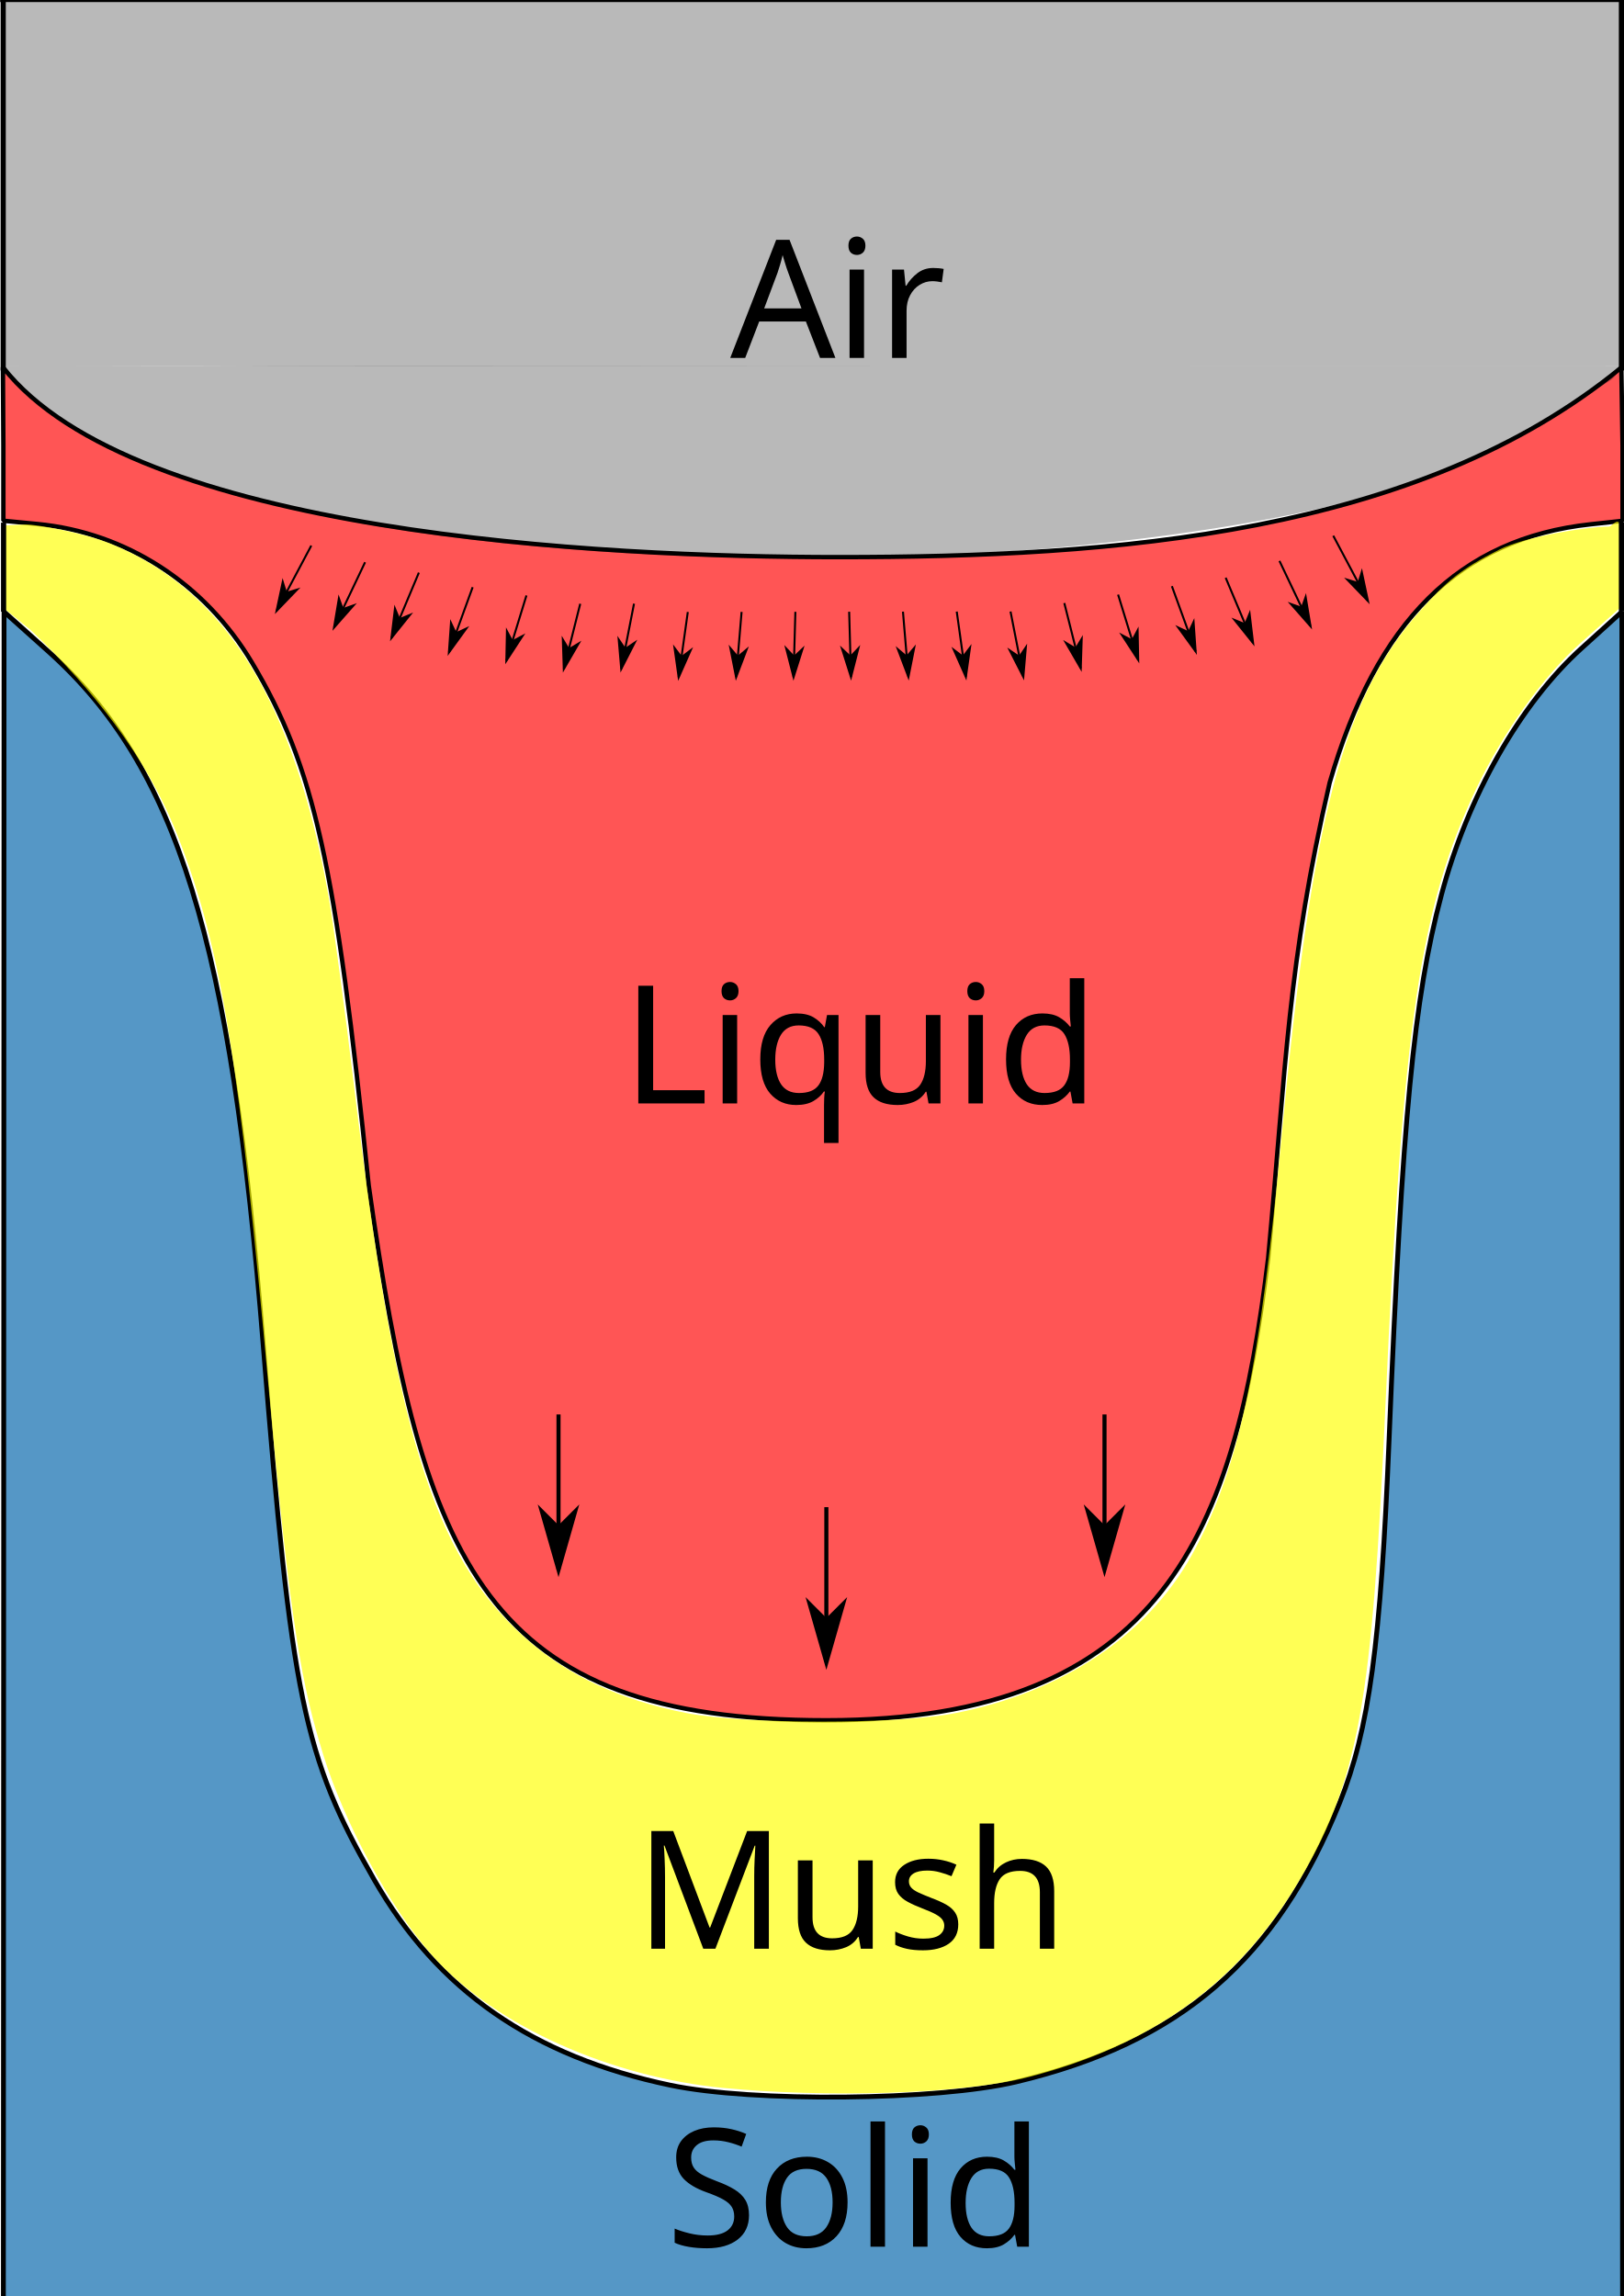
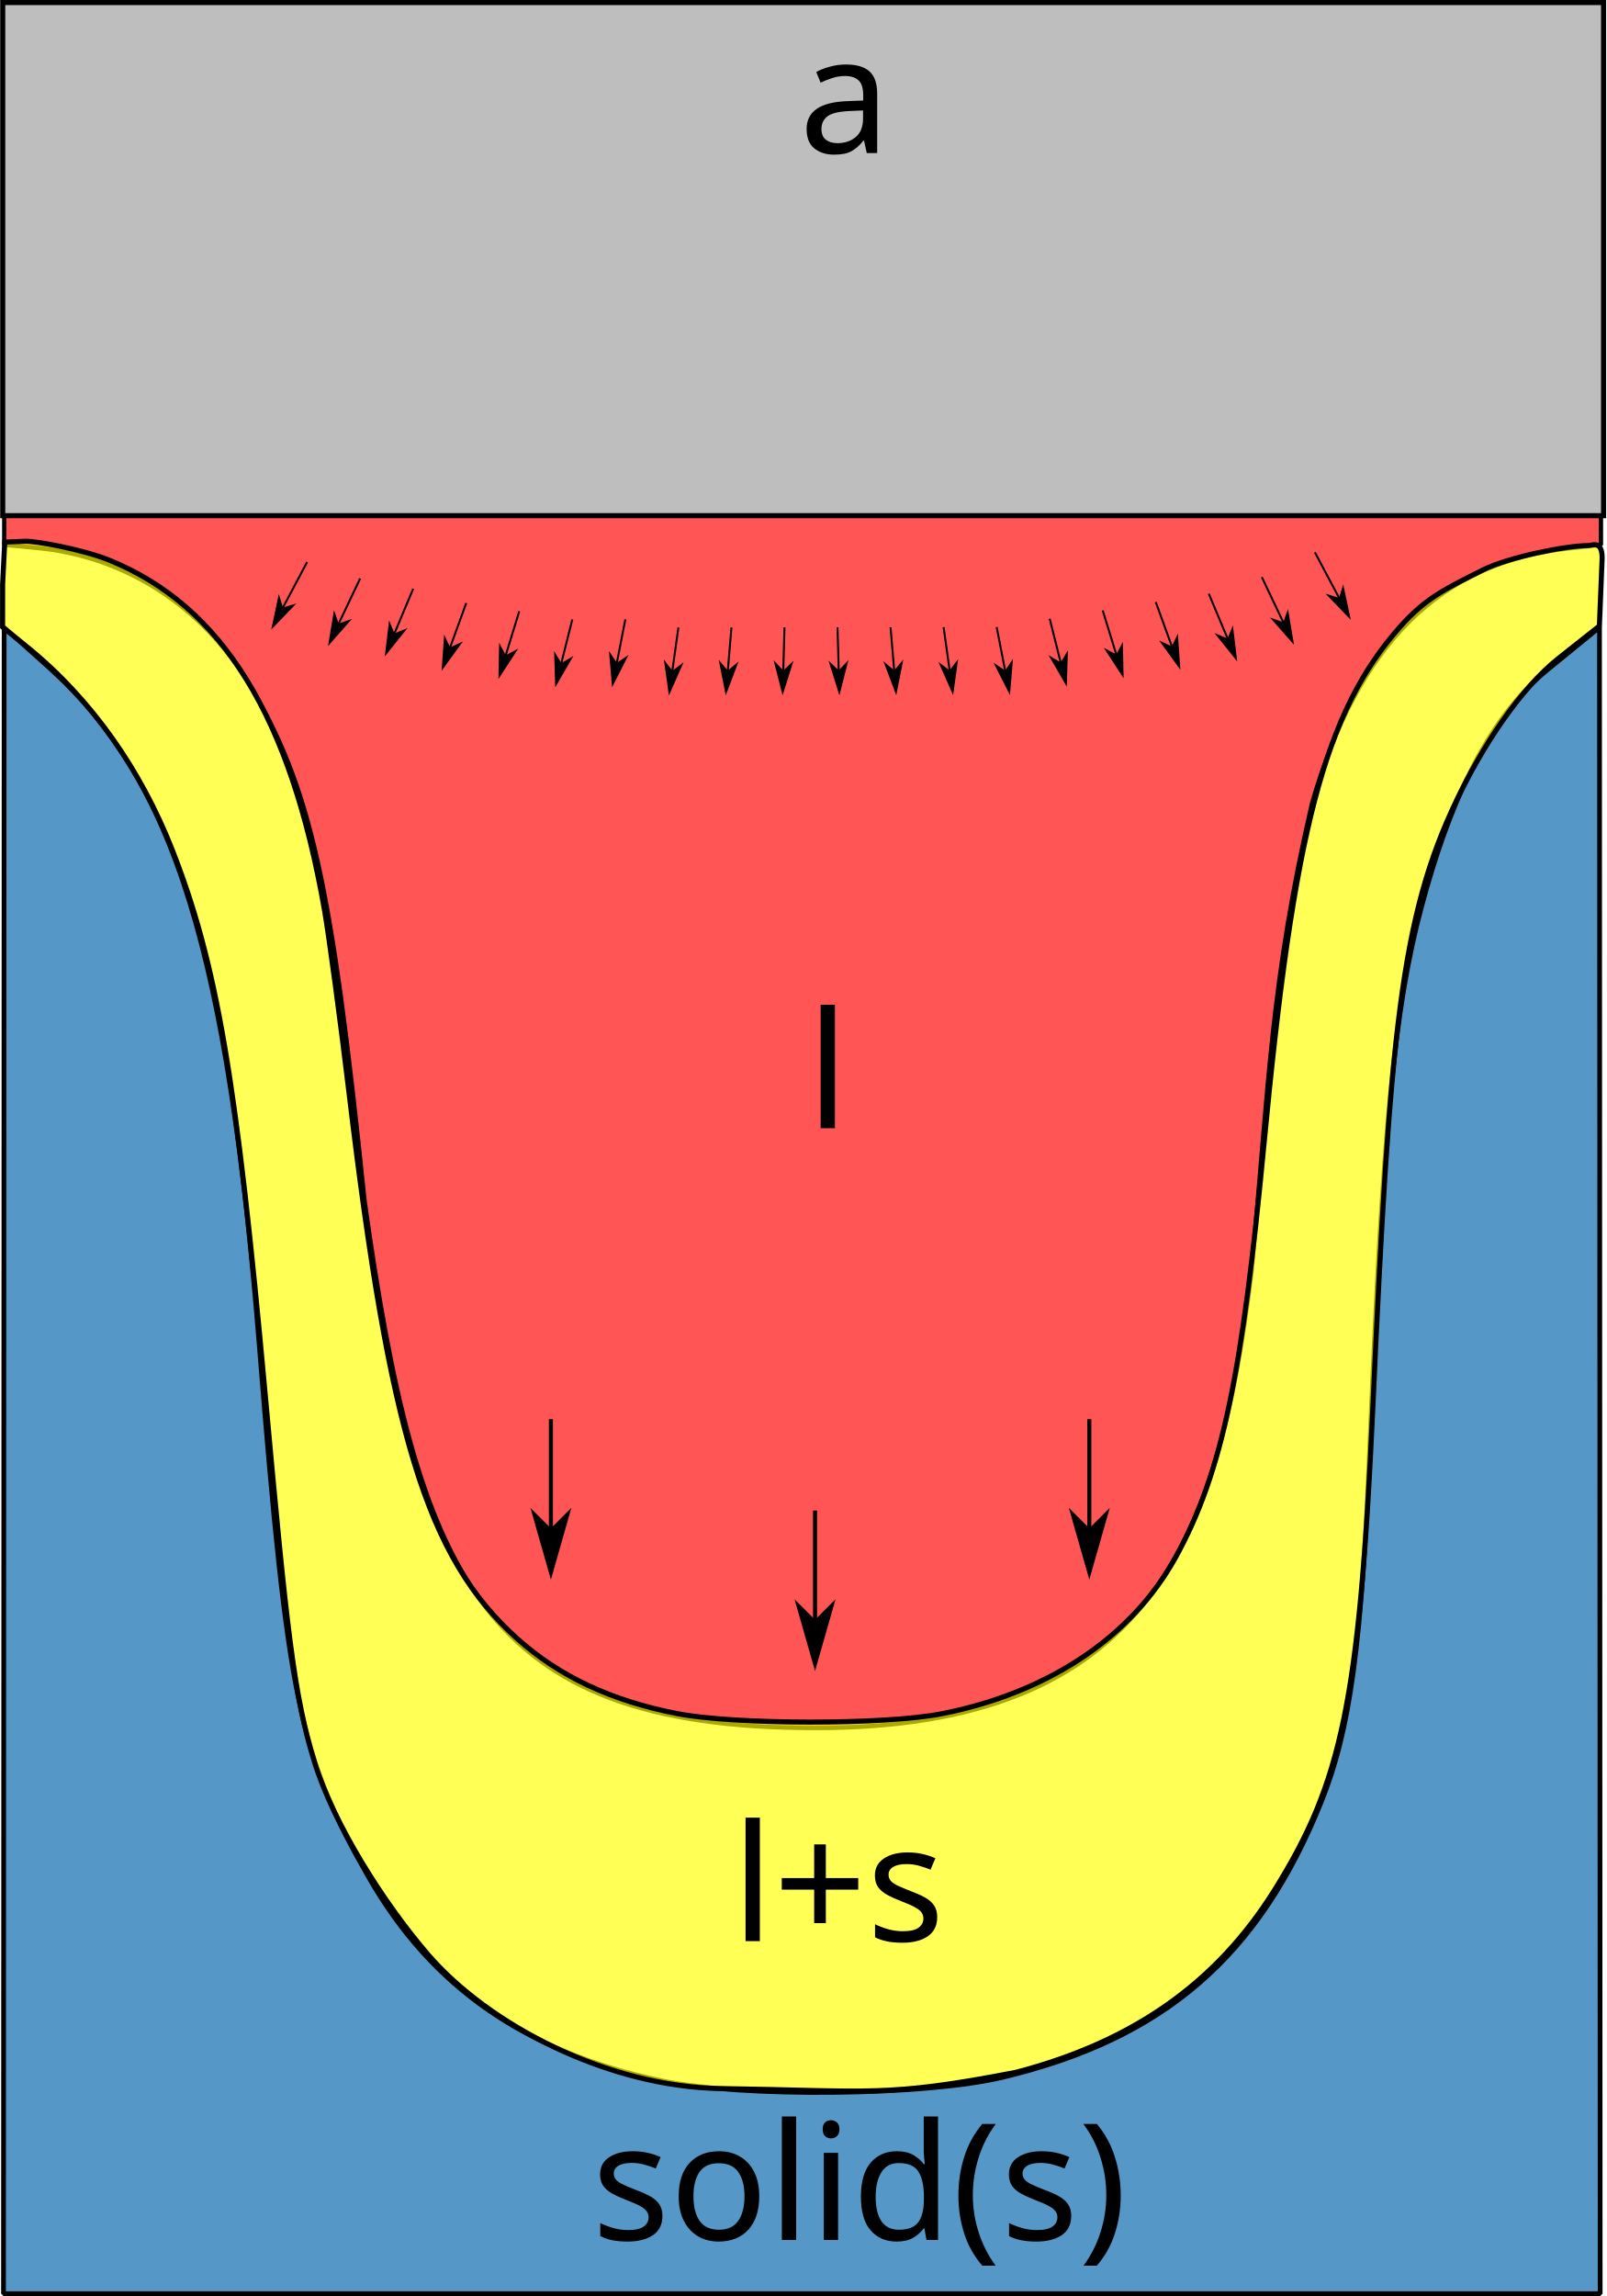
- <svg xmlns="http://www.w3.org/2000/svg" xmlns:xlink="http://www.w3.org/1999/xlink" width="315.146" height="445.817" id="svg2" version="1.1">
+ <svg xmlns="http://www.w3.org/2000/svg" xmlns:xlink="http://www.w3.org/1999/xlink" width="316.219" height="451.969" id="svg2" version="1.1">
  <defs id="defs4">
    <marker orient="auto" refY="0" refX="0" id="Arrow1Lend" style="overflow:visible">
      <path id="path3816" d="M 0,0 5,-5 -12.5,0 5,5 0,0 z" style="fill-rule:evenodd;stroke:#000000;stroke-width:1pt" transform="matrix(-0.8,0,0,-0.8,-10,0)" />
    </marker>
    <linearGradient id="linearGradient5699">
      <stop style="stop-color:#000000;stop-opacity:1;" offset="0" id="stop5701" />
      <stop style="stop-color:#000000;stop-opacity:0;" offset="1" id="stop5703" />
    </linearGradient>
    <linearGradient id="linearGradient5673">
      <stop style="stop-color:#000000;stop-opacity:1;" offset="0" id="stop5675" />
      <stop style="stop-color:#000000;stop-opacity:0;" offset="1" id="stop5677" />
    </linearGradient>
    <linearGradient id="linearGradient5665">
      <stop style="stop-color:#eb3a00;stop-opacity:1" offset="0" id="stop5667" />
      <stop style="stop-color:#000000;stop-opacity:0;" offset="1" id="stop5669" />
    </linearGradient>
    <linearGradient id="linearGradient5405">
      <stop style="stop-color:#00aaaa;stop-opacity:0.667;" offset="0" id="stop5407" />
      <stop id="stop5415" offset="0.554" style="stop-color:#0064aa;stop-opacity:0.498;" />
      <stop style="stop-color:#0064aa;stop-opacity:0;" offset="1" id="stop5409" />
    </linearGradient>
    <linearGradient id="linearGradient5391">
      <stop style="stop-color:#0064aa;stop-opacity:1;" offset="0" id="stop5393" />
      <stop style="stop-color:#0064aa;stop-opacity:0;" offset="1" id="stop5395" />
    </linearGradient>
    <linearGradient id="linearGradient5363">
      <stop style="stop-color:#0064aa;stop-opacity:0.667;" offset="0" id="stop5365" />
      <stop style="stop-color:#aa0000;stop-opacity:0.667;" offset="1" id="stop5367" />
    </linearGradient>
    <linearGradient id="linearGradient3851">
      <stop style="stop-color:#ffff00;stop-opacity:1;" offset="0" id="stop3853" />
      <stop style="stop-color:#ffff00;stop-opacity:0;" offset="1" id="stop3855" />
    </linearGradient>
    <linearGradient xlink:href="#linearGradient5665" id="linearGradient5671" x1="-751.429" y1="708.076" x2="-820" y2="683.791" gradientUnits="userSpaceOnUse" />
    <linearGradient xlink:href="#linearGradient5673" id="linearGradient5683" x1="-825.013" y1="737.388" x2="-751.429" y2="708.076" gradientUnits="userSpaceOnUse" />
    <linearGradient xlink:href="#linearGradient5699" id="linearGradient5705" x1="-913.353" y1="713.158" x2="-758.5" y2="713.158" gradientUnits="userSpaceOnUse" />
    <marker style="overflow:visible" id="Arrow1Lend-1" refX="0" refY="0" orient="auto">
      <path transform="matrix(-0.8,0,0,-0.8,-10,0)" style="fill-rule:evenodd;stroke:#000000;stroke-width:1pt" d="M 0,0 5,-5 -12.5,0 5,5 0,0 z" id="path3816-7" />
    </marker>
    <marker style="overflow:visible" id="marker3145" refX="0" refY="0" orient="auto">
      <path transform="matrix(-0.8,0,0,-0.8,-10,0)" style="fill-rule:evenodd;stroke:#000000;stroke-width:1pt" d="M 0,0 5,-5 -12.5,0 5,5 0,0 z" id="path3147" />
    </marker>
    <marker style="overflow:visible" id="marker3149" refX="0" refY="0" orient="auto">
      <path transform="matrix(-0.8,0,0,-0.8,-10,0)" style="fill-rule:evenodd;stroke:#000000;stroke-width:1pt" d="M 0,0 5,-5 -12.5,0 5,5 0,0 z" id="path3151" />
    </marker>
    <marker style="overflow:visible" id="marker3153" refX="0" refY="0" orient="auto">
      <path transform="matrix(-0.8,0,0,-0.8,-10,0)" style="fill-rule:evenodd;stroke:#000000;stroke-width:1pt" d="M 0,0 5,-5 -12.5,0 5,5 0,0 z" id="path3155" />
    </marker>
    <marker style="overflow:visible" id="marker3157" refX="0" refY="0" orient="auto">
      <path transform="matrix(-0.8,0,0,-0.8,-10,0)" style="fill-rule:evenodd;stroke:#000000;stroke-width:1pt" d="M 0,0 5,-5 -12.5,0 5,5 0,0 z" id="path3159" />
    </marker>
    <marker style="overflow:visible" id="marker3161" refX="0" refY="0" orient="auto">
      <path transform="matrix(-0.8,0,0,-0.8,-10,0)" style="fill-rule:evenodd;stroke:#000000;stroke-width:1pt" d="M 0,0 5,-5 -12.5,0 5,5 0,0 z" id="path3163" />
    </marker>
    <marker style="overflow:visible" id="marker3165" refX="0" refY="0" orient="auto">
      <path transform="matrix(-0.8,0,0,-0.8,-10,0)" style="fill-rule:evenodd;stroke:#000000;stroke-width:1pt" d="M 0,0 5,-5 -12.5,0 5,5 0,0 z" id="path3167" />
    </marker>
    <marker style="overflow:visible" id="marker3169" refX="0" refY="0" orient="auto">
      <path transform="matrix(-0.8,0,0,-0.8,-10,0)" style="fill-rule:evenodd;stroke:#000000;stroke-width:1pt" d="M 0,0 5,-5 -12.5,0 5,5 0,0 z" id="path3171" />
    </marker>
    <marker style="overflow:visible" id="marker3173" refX="0" refY="0" orient="auto">
      <path transform="matrix(-0.8,0,0,-0.8,-10,0)" style="fill-rule:evenodd;stroke:#000000;stroke-width:1pt" d="M 0,0 5,-5 -12.5,0 5,5 0,0 z" id="path3175" />
    </marker>
    <marker style="overflow:visible" id="marker3177" refX="0" refY="0" orient="auto">
      <path transform="matrix(-0.8,0,0,-0.8,-10,0)" style="fill-rule:evenodd;stroke:#000000;stroke-width:1pt" d="M 0,0 5,-5 -12.5,0 5,5 0,0 z" id="path3179" />
    </marker>
    <marker style="overflow:visible" id="marker3181" refX="0" refY="0" orient="auto">
      <path transform="matrix(-0.8,0,0,-0.8,-10,0)" style="fill-rule:evenodd;stroke:#000000;stroke-width:1pt" d="M 0,0 5,-5 -12.5,0 5,5 0,0 z" id="path3183" />
    </marker>
    <marker style="overflow:visible" id="marker3185" refX="0" refY="0" orient="auto">
      <path transform="matrix(-0.8,0,0,-0.8,-10,0)" style="fill-rule:evenodd;stroke:#000000;stroke-width:1pt" d="M 0,0 5,-5 -12.5,0 5,5 0,0 z" id="path3187" />
    </marker>
    <marker style="overflow:visible" id="marker3189" refX="0" refY="0" orient="auto">
      <path transform="matrix(-0.8,0,0,-0.8,-10,0)" style="fill-rule:evenodd;stroke:#000000;stroke-width:1pt" d="M 0,0 5,-5 -12.5,0 5,5 0,0 z" id="path3191" />
    </marker>
    <marker style="overflow:visible" id="marker3193" refX="0" refY="0" orient="auto">
      <path transform="matrix(-0.8,0,0,-0.8,-10,0)" style="fill-rule:evenodd;stroke:#000000;stroke-width:1pt" d="M 0,0 5,-5 -12.5,0 5,5 0,0 z" id="path3195" />
    </marker>
    <marker style="overflow:visible" id="marker3197" refX="0" refY="0" orient="auto">
      <path transform="matrix(-0.8,0,0,-0.8,-10,0)" style="fill-rule:evenodd;stroke:#000000;stroke-width:1pt" d="M 0,0 5,-5 -12.5,0 5,5 0,0 z" id="path3199" />
    </marker>
    <marker style="overflow:visible" id="marker3201" refX="0" refY="0" orient="auto">
      <path transform="matrix(-0.8,0,0,-0.8,-10,0)" style="fill-rule:evenodd;stroke:#000000;stroke-width:1pt" d="M 0,0 5,-5 -12.5,0 5,5 0,0 z" id="path3203" />
    </marker>
    <marker style="overflow:visible" id="marker3205" refX="0" refY="0" orient="auto">
      <path transform="matrix(-0.8,0,0,-0.8,-10,0)" style="fill-rule:evenodd;stroke:#000000;stroke-width:1pt" d="M 0,0 5,-5 -12.5,0 5,5 0,0 z" id="path3207" />
    </marker>
    <marker style="overflow:visible" id="marker3209" refX="0" refY="0" orient="auto">
      <path transform="matrix(-0.8,0,0,-0.8,-10,0)" style="fill-rule:evenodd;stroke:#000000;stroke-width:1pt" d="M 0,0 5,-5 -12.5,0 5,5 0,0 z" id="path3211" />
    </marker>
    <marker style="overflow:visible" id="marker3213" refX="0" refY="0" orient="auto">
      <path transform="matrix(-0.8,0,0,-0.8,-10,0)" style="fill-rule:evenodd;stroke:#000000;stroke-width:1pt" d="M 0,0 5,-5 -12.5,0 5,5 0,0 z" id="path3215" />
    </marker>
    <marker style="overflow:visible" id="marker3217" refX="0" refY="0" orient="auto">
      <path transform="matrix(-0.8,0,0,-0.8,-10,0)" style="fill-rule:evenodd;stroke:#000000;stroke-width:1pt" d="M 0,0 5,-5 -12.5,0 5,5 0,0 z" id="path3219" />
    </marker>
    <marker style="overflow:visible" id="Arrow1Lend-0" refX="0" refY="0" orient="auto">
      <path transform="matrix(-0.8,0,0,-0.8,-10,0)" style="fill-rule:evenodd;stroke:#000000;stroke-width:1pt" d="M 0,0 5,-5 -12.5,0 5,5 0,0 z" id="path3816-9" />
    </marker>
    <marker style="overflow:visible" id="marker3254" refX="0" refY="0" orient="auto">
      <path transform="matrix(-0.8,0,0,-0.8,-10,0)" style="fill-rule:evenodd;stroke:#000000;stroke-width:1pt" d="M 0,0 5,-5 -12.5,0 5,5 0,0 z" id="path3256" />
    </marker>
    <marker style="overflow:visible" id="marker3258" refX="0" refY="0" orient="auto">
      <path transform="matrix(-0.8,0,0,-0.8,-10,0)" style="fill-rule:evenodd;stroke:#000000;stroke-width:1pt" d="M 0,0 5,-5 -12.5,0 5,5 0,0 z" id="path3260" />
    </marker>
  </defs>
-   <g id="layer1" transform="translate(57.09397,-321.107)">
-     <path style="fill:#ff0000;fill-opacity:0.667;stroke:#000000;stroke-width:0.856;stroke-linecap:round;stroke-linejoin:bevel;stroke-miterlimit:10.433;stroke-opacity:1;stroke-dasharray:none;stroke-dashoffset:0" d="M 14.487,551.282 C 8.015,488.455 3.909,470.059 -8.168,449.778 -17.339,434.378 -32.621,424.502 -49.834,422.853 l -6.605,-0.633 0,-14.682 -0.089,-15.128 c 25.396,32.373 115.866,36.875 162.263,36.875 53.565,0 112.45,-4.403 151.936,-36.823 l 0.237,15.084 0,14.69 -6.214,0.673 c -25.424,2.753 -41.616,18.796 -50.65,50.182 -8.119,34.888 -8.475,54.954 -11.937,92.293 -6.409,53.016 -20.312,89.754 -85.809,89.754 -66.089,0 -78.378,-29.865 -88.811,-103.856 z" id="path3807" />
-     <path style="fill:#0064aa;fill-opacity:0.667;stroke:#000000;stroke-width:0.936;stroke-linecap:round;stroke-linejoin:bevel;stroke-miterlimit:10.433;stroke-opacity:1;stroke-dasharray:none;stroke-dashoffset:0" d="m -56.374,603.906 0.065,-164.013 8.572,7.679 c 25.034,22.427 35.437,55.983 41.74,134.649 5.512,68.792 7.827,79.962 21.52,103.827 12.367,21.555 30.769,34.333 57.527,39.948 15.939,3.344 51.79,3 67.11,-0.645 31.873,-7.584 50.588,-23.743 62.851,-54.267 5.694,-14.174 7.94,-30.719 9.574,-70.537 2.551,-62.16 4.815,-85.724 10.154,-105.677 5.138,-19.2 15.303,-37.108 27.155,-47.839 l 7.882,-7.137 0.066,164.013 0.066,164.013 -157.173,0 -157.173,0 0.065,-164.013 z" id="path3809" />
-     <path style="fill:#ffff00;fill-opacity:0.667;stroke:none" d="M 83.365,726.529 C 61.698,724.425 39.338,714.678 27.092,701.102 18.26,691.312 9.486,674.214 5.675,661.874 1.618,648.741 -0.669,637.435 -4.908,590.949 -10.572,528.825 -13.818,505.725 -22.65,483.275 -28.707,467.877 -39.233,454.835 -51.105,443.473 l -4.911,-3.986 -0.593,-8.054 0.417,-8.307 4.084,-0.176 c 1.818,-0.078 11.179,1.569 16.508,3.732 22.164,8.998 35.666,30.584 42.356,68.855 0.872,4.989 3.158,21.983 4.862,36.237 8.01,67.021 15.203,91.202 33.122,107.235 8.279,7.407 18.48,12.185 31.424,14.718 11.316,2.214 40.895,2.236 52.094,0.038 20.795,-4.081 37.274,-14.948 45.994,-30.664 9.424,-16.984 13.234,-36.916 17.464,-81.392 5.831,-61.316 11.757,-85.039 26.87,-101.994 5.004,-5.614 7.987,-8.17 15.374,-11.879 5.004,-2.513 16.96,-4.477 21.301,-4.477 0.686,0 2.2,-2.703 2.338,0.962 l 0.536,14.176 -8.348,7.436 c -7.418,6.608 -15.129,17.552 -20.118,27.962 -11.044,23.045 -14.395,45.602 -17.773,119.646 -2.627,57.589 -4.884,73.686 -17.99,94.745 -11.5,18.478 -27.901,30.006 -51.002,36.054 -13.585,3.557 -40.372,4.051 -59.538,2.189 l 0,0 z" id="path3787" />
+   <g id="layer1" transform="translate(57.125,-316.4062)">
+     <path style="fill:#ff0000;fill-opacity:0.667;stroke:#000000;stroke-width:0.856;stroke-linecap:round;stroke-linejoin:bevel;stroke-miterlimit:10.433;stroke-opacity:1;stroke-dasharray:none;stroke-dashoffset:0" d="M 14.636,552.711 C 8.164,489.883 4.058,471.488 -8.019,451.207 -17.19,435.806 -32.472,425.931 -49.685,424.282 l -6.605,-0.633 0,-14.682 -0.089,-15.128 c 25.396,32.373 114.795,16.161 161.191,16.161 53.565,0 113.521,16.311 153.008,-16.109 l 0.237,15.084 0,14.69 -6.214,0.673 c -25.424,2.753 -41.616,18.796 -50.65,50.182 -8.119,34.888 -8.475,54.954 -11.937,92.293 -6.409,53.016 -20.312,89.754 -85.809,89.754 -66.089,0 -78.378,-29.865 -88.811,-103.856 z" id="path3807" />
+     <rect style="fill:#bebebe;fill-opacity:1;stroke:#000000;stroke-width:1;stroke-linecap:round;stroke-linejoin:miter;stroke-miterlimit:4;stroke-opacity:1;stroke-dasharray:none;stroke-dashoffset:0" id="rect4029" width="315.168" height="101.015" x="-56.589" y="316.901" />
+     <path style="fill:#0064aa;fill-opacity:0.667;stroke:#000000;stroke-width:0.936;stroke-linecap:round;stroke-linejoin:bevel;stroke-miterlimit:10.433;stroke-opacity:1;stroke-dasharray:none;stroke-dashoffset:0" d="m -56.374,603.906 0.065,-164.013 8.572,7.679 c 25.034,22.427 35.437,55.983 41.74,134.649 5.512,68.792 7.827,79.962 21.52,103.827 12.367,21.555 30.769,34.333 57.527,39.948 15.939,3.344 51.79,3 67.11,-0.645 31.873,-7.584 50.588,-23.743 62.851,-54.267 5.694,-14.174 7.94,-30.719 9.574,-70.537 2.551,-62.16 4.815,-85.724 10.154,-105.677 5.138,-19.2 12.487,-36.579 24.819,-46.64 l 10.218,-8.337 0.066,164.013 0.066,164.013 -157.173,0 -157.173,0 0.065,-164.013 z" id="path3809" />
+     <path style="fill:#ffff00;fill-opacity:0.667;stroke:#000000;stroke-opacity:1" d="M 84.754,727.539 C 62.563,727.182 39.196,715.153 27.092,701.102 18.486,691.113 8.602,675.603 4.791,663.263 0.734,650.13 -0.669,637.435 -4.908,590.949 -10.572,528.825 -14.417,506.073 -23.249,483.622 -29.307,468.224 -38.945,454.176 -51.705,443.82 l -4.911,-3.986 0.007,-8.401 0.417,-8.307 4.084,-0.176 c 1.818,-0.078 11.179,1.569 16.508,3.732 22.164,8.998 35.666,30.584 42.356,68.855 0.872,4.989 3.158,21.983 4.862,36.237 8.01,67.021 15.203,91.202 33.122,107.235 8.279,7.407 18.48,12.185 31.424,14.718 11.316,2.214 40.895,2.236 52.094,0.038 20.795,-4.081 37.274,-14.948 45.994,-30.664 9.424,-16.984 13.234,-36.916 17.464,-81.392 5.831,-61.316 11.757,-85.039 26.87,-101.994 5.004,-5.614 8.871,-7.412 16.258,-11.122 5.004,-2.513 16.391,-4.793 20.733,-4.793 0.686,0 2.765,-1.127 2.717,2.54 l -0.538,13.292 -7.969,6.3 c -7.793,6.161 -15.129,17.552 -20.118,27.962 -11.044,23.045 -13.145,45.691 -16.523,119.736 -2.627,57.589 -6.134,73.597 -19.24,94.656 -11.5,18.478 -27.901,30.006 -51.002,36.054 -25.688,4.969 -28.549,3.639 -58.149,3.199 z" id="path3787" />
    <g id="g3773" transform="matrix(1.099167,0,0,1,-36.9113,26)" />
-     <text id="text3031" y="535.356" x="63.717" style="font-size:40px;font-style:normal;font-variant:normal;font-weight:normal;font-stretch:normal;text-align:start;line-height:129%;letter-spacing:0px;word-spacing:0px;writing-mode:lr-tb;text-anchor:start;fill:#000000;fill-opacity:1;stroke:none;font-family:Calibri;-inkscape-font-specification:Calibri" xml:space="preserve">
-       <tspan style="font-size:32px" y="535.356" x="63.717" id="tspan3033">Liquid</tspan>
-     </text>
    <text xml:space="preserve" style="font-size:40px;font-style:normal;font-variant:normal;font-weight:normal;font-stretch:normal;text-align:start;line-height:129%;letter-spacing:0px;word-spacing:0px;writing-mode:lr-tb;text-anchor:start;fill:#000000;fill-opacity:1;stroke:none;font-family:Calibri;-inkscape-font-specification:Calibri" x="60.114" y="372.427" id="text3014">
      <tspan id="tspan3016" x="60.114" y="372.427" style="font-size:32px" />
-     </text>
-     <g transform="translate(0.7142818,4.6760533e-8)" id="g4046">
-       <g id="g4048">
-         <g style="fill:#000000;fill-opacity:0.275;stroke:none" id="g4050" transform="matrix(1.008741,0,0,0.8564069,-0.469047,21.96735)" mask="none">
-           <g id="g4052" style="fill:#000000;fill-opacity:0.275">
-             <rect ry="0" style="fill:#000000;fill-opacity:0.275;stroke:none" id="rect4054" width="312.208" height="82.724" x="-56.629" y="349.601" />
-           </g>
-         </g>
-         <path style="fill:#000000;fill-opacity:0.275;stroke:none" d="m 84.749,429.367 c -41.973,-1.056 -77.532,-5.741 -104.165,-14.355 -5.147,-1.665 -13.351,-4.995 -20.546,-8.919 -3.842,-2.095 -7.494,-4.495 -9.937,-6.616 -1.706,-1.329 -9.059,-7.329 -6.49,-7.263 0.361,-0.008 8.266,-0.041 18.157,-10e-4 14.307,0.057 28.35,4.3e-4 34.142,-0.038 7.515,-0.05 100.446,0.007 106.916,0.016 18.623,0.026 37.793,-0.003 55.071,0.013 l 99.485,0.014 -1.997,2.301 c -0.83,0.956 -16.917,10.059 -27.164,15.559 -19.887,10.674 -77.521,20.949 -143.472,19.289 z" id="path4056" mask="none" />
-         <path style="fill:none;stroke:#000000;stroke-width:1px;stroke-linecap:butt;stroke-linejoin:miter;stroke-opacity:1" d="m -57.114,439.887 0,-17.299" id="path4076" />
-         <path id="path4078" d="m 256.973,439.835 0,-17.299" style="fill:none;stroke:#000000;stroke-width:1px;stroke-linecap:butt;stroke-linejoin:miter;stroke-opacity:1" />
-         <path style="fill:none;stroke:#000000;stroke-width:1px;stroke-linecap:butt;stroke-linejoin:miter;stroke-opacity:1" d="m 256.973,393.049 0,-71.942" id="path4080" />
-         <path id="path4082" d="m -57.186,393.049 0,-71.942" style="fill:none;stroke:#000000;stroke-width:1px;stroke-linecap:butt;stroke-linejoin:miter;stroke-opacity:1" />
-         <path style="fill:none;stroke:#000000;stroke-width:1px;stroke-linecap:butt;stroke-linejoin:miter;stroke-opacity:1" d="m -57.78,321.007 315.156,-10e-6" id="path4084" />
-       </g>
-     </g>
-     <text xml:space="preserve" style="font-size:40px;font-style:normal;font-variant:normal;font-weight:normal;font-stretch:normal;text-align:start;line-height:129%;letter-spacing:0px;word-spacing:0px;writing-mode:lr-tb;text-anchor:start;fill:#000000;fill-opacity:1;stroke:none;font-family:Calibri;-inkscape-font-specification:Calibri" x="84.67" y="390.609" id="text3796">
-       <tspan id="tspan3798" x="84.67" y="390.609" style="font-size:32px">Air</tspan>
    </text>
    <g id="g5070" transform="matrix(0.8123703,0,0,0.8123703,-57.25825,260.5695)">
      <path id="path3761" d="m 74.594,204.923 c 0,0 -8.267,15.56 -8.267,15.56" style="fill:none;stroke:#000000;stroke-width:0.477;stroke-linecap:butt;stroke-linejoin:miter;stroke-miterlimit:4;stroke-opacity:1;stroke-dasharray:none;marker-end:url(#Arrow1Lend)" />
      <path id="path3763" d="m 87.448,208.904 c 0,0 -7.397,15.56 -7.397,15.56" style="fill:none;stroke:#000000;stroke-width:0.477;stroke-linecap:butt;stroke-linejoin:miter;stroke-miterlimit:4;stroke-opacity:1;stroke-dasharray:none;marker-end:url(#Arrow1Lend)" />
      <path id="path3765" d="m 100.302,211.391 c 0,0 -6.527,15.56 -6.527,15.56" style="fill:none;stroke:#000000;stroke-width:0.477;stroke-linecap:butt;stroke-linejoin:miter;stroke-miterlimit:4;stroke-opacity:1;stroke-dasharray:none;marker-end:url(#Arrow1Lend)" />
      <path id="path3767" d="m 113.156,214.867 c 0,0 -5.657,15.56 -5.657,15.56" style="fill:none;stroke:#000000;stroke-width:0.477;stroke-linecap:butt;stroke-linejoin:miter;stroke-miterlimit:4;stroke-opacity:1;stroke-dasharray:none;marker-end:url(#Arrow1Lend)" />
      <path id="path3769" d="m 126.01,216.848 c 0,0 -4.786,15.56 -4.786,15.56" style="fill:none;stroke:#000000;stroke-width:0.477;stroke-linecap:butt;stroke-linejoin:miter;stroke-miterlimit:4;stroke-opacity:1;stroke-dasharray:none;marker-end:url(#Arrow1Lend)" />
      <path id="path3771" d="m 138.864,218.83 c 0,0 -3.916,15.56 -3.916,15.56" style="fill:none;stroke:#000000;stroke-width:0.477;stroke-linecap:butt;stroke-linejoin:miter;stroke-miterlimit:4;stroke-opacity:1;stroke-dasharray:none;marker-end:url(#Arrow1Lend)" />
      <path id="path3773" d="m 151.718,218.811 c 0,0 -3.046,15.56 -3.046,15.56" style="fill:none;stroke:#000000;stroke-width:0.477;stroke-linecap:butt;stroke-linejoin:miter;stroke-miterlimit:4;stroke-opacity:1;stroke-dasharray:none;marker-end:url(#Arrow1Lend)" />
      <path id="path3775" d="m 164.572,220.792 c 0,0 -2.176,15.56 -2.176,15.56" style="fill:none;stroke:#000000;stroke-width:0.477;stroke-linecap:butt;stroke-linejoin:miter;stroke-miterlimit:4;stroke-opacity:1;stroke-dasharray:none;marker-end:url(#Arrow1Lend)" />
      <path id="path3777" d="m 177.426,220.774 c 0,0 -1.305,15.56 -1.305,15.56" style="fill:none;stroke:#000000;stroke-width:0.477;stroke-linecap:butt;stroke-linejoin:miter;stroke-miterlimit:4;stroke-opacity:1;stroke-dasharray:none;marker-end:url(#Arrow1Lend)" />
      <path id="path3779" d="m 190.28,220.755 c 0,0 -0.435,15.56 -0.435,15.56" style="fill:none;stroke:#000000;stroke-width:0.477;stroke-linecap:butt;stroke-linejoin:miter;stroke-miterlimit:4;stroke-opacity:1;stroke-dasharray:none;marker-end:url(#Arrow1Lend)" />
      <path id="path3781" d="m 203.134,220.736 c 0,0 0.435,15.56 0.435,15.56" style="fill:none;stroke:#000000;stroke-width:0.477;stroke-linecap:butt;stroke-linejoin:miter;stroke-miterlimit:4;stroke-opacity:1;stroke-dasharray:none;marker-end:url(#Arrow1Lend)" />
      <path id="path3783" d="m 215.988,220.717 c 0,0 1.305,15.56 1.305,15.56" style="fill:none;stroke:#000000;stroke-width:0.477;stroke-linecap:butt;stroke-linejoin:miter;stroke-miterlimit:4;stroke-opacity:1;stroke-dasharray:none;marker-end:url(#Arrow1Lend)" />
      <path id="path3785" d="m 228.842,220.699 c 0,0 2.176,15.56 2.176,15.56" style="fill:none;stroke:#000000;stroke-width:0.477;stroke-linecap:butt;stroke-linejoin:miter;stroke-miterlimit:4;stroke-opacity:1;stroke-dasharray:none;marker-end:url(#Arrow1Lend)" />
      <path id="path3787-4" d="m 241.696,220.68 c 0,0 3.046,15.56 3.046,15.56" style="fill:none;stroke:#000000;stroke-width:0.477;stroke-linecap:butt;stroke-linejoin:miter;stroke-miterlimit:4;stroke-opacity:1;stroke-dasharray:none;marker-end:url(#Arrow1Lend)" />
      <path id="path3789" d="m 254.55,218.661 c 0,0 3.916,15.56 3.916,15.56" style="fill:none;stroke:#000000;stroke-width:0.477;stroke-linecap:butt;stroke-linejoin:miter;stroke-miterlimit:4;stroke-opacity:1;stroke-dasharray:none;marker-end:url(#Arrow1Lend)" />
      <path id="path3791" d="m 267.404,216.643 c 0,0 4.786,15.56 4.786,15.56" style="fill:none;stroke:#000000;stroke-width:0.477;stroke-linecap:butt;stroke-linejoin:miter;stroke-miterlimit:4;stroke-opacity:1;stroke-dasharray:none;marker-end:url(#Arrow1Lend)" />
      <path id="path3793" d="m 280.258,214.624 c 0,0 5.657,15.56 5.657,15.56" style="fill:none;stroke:#000000;stroke-width:0.477;stroke-linecap:butt;stroke-linejoin:miter;stroke-miterlimit:4;stroke-opacity:1;stroke-dasharray:none;marker-end:url(#Arrow1Lend)" />
      <path id="path3795" d="m 293.112,212.605 c 0,0 6.527,15.56 6.527,15.56" style="fill:none;stroke:#000000;stroke-width:0.477;stroke-linecap:butt;stroke-linejoin:miter;stroke-miterlimit:4;stroke-opacity:1;stroke-dasharray:none;marker-end:url(#Arrow1Lend)" />
      <path id="path3797" d="m 305.966,208.586 c 0,0 7.397,15.56 7.397,15.56" style="fill:none;stroke:#000000;stroke-width:0.477;stroke-linecap:butt;stroke-linejoin:miter;stroke-miterlimit:4;stroke-opacity:1;stroke-dasharray:none;marker-end:url(#Arrow1Lend)" />
      <path id="path3799" d="m 318.82,202.568 c 0,0 8.267,15.56 8.267,15.56" style="fill:none;stroke:#000000;stroke-width:0.477;stroke-linecap:butt;stroke-linejoin:miter;stroke-miterlimit:4;stroke-opacity:1;stroke-dasharray:none;marker-end:url(#Arrow1Lend)" />
    </g>
    <path id="path3958" d="m 103.335,613.756 c 0,0 0,30.049 0,30.049" style="fill:none;stroke:#000000;stroke-width:0.795;stroke-linecap:butt;stroke-linejoin:miter;stroke-miterlimit:4;stroke-opacity:1;stroke-dasharray:none;marker-end:url(#Arrow1Lend)" />
    <path style="fill:none;stroke:#000000;stroke-width:0.795;stroke-linecap:butt;stroke-linejoin:miter;stroke-miterlimit:4;stroke-opacity:1;stroke-dasharray:none;marker-end:url(#Arrow1Lend)" d="m 157.335,595.756 c 0,0 0,30.049 0,30.049" id="path3964" />
    <path style="fill:none;stroke:#000000;stroke-width:0.795;stroke-linecap:butt;stroke-linejoin:miter;stroke-miterlimit:4;stroke-opacity:1;stroke-dasharray:none;marker-end:url(#Arrow1Lend)" d="m 51.335,595.756 c 0,0 0,30.049 0,30.049" id="path3976" />
-     <text xml:space="preserve" style="font-size:40px;font-style:normal;font-variant:normal;font-weight:normal;font-stretch:normal;text-align:start;line-height:129%;letter-spacing:0px;word-spacing:0px;writing-mode:lr-tb;text-anchor:start;fill:#000000;fill-opacity:1;stroke:none;font-family:Calibri;-inkscape-font-specification:Calibri" x="66.249" y="699.49" id="text3977">
-       <tspan id="tspan3979" x="66.249" y="699.49" style="font-size:32px">Mush</tspan>
+     <text id="text3981" y="757.347" x="59.399" style="font-size:40px;font-style:normal;font-variant:normal;font-weight:normal;font-stretch:normal;text-align:start;line-height:129%;letter-spacing:0px;word-spacing:0px;writing-mode:lr-tb;text-anchor:start;fill:#000000;fill-opacity:1;stroke:none;font-family:Calibri;-inkscape-font-specification:Calibri" xml:space="preserve">
+       <tspan style="font-size:32px" y="757.347" x="59.399" id="tspan3983">solid(s)</tspan>
    </text>
-     <text id="text3981" y="757.347" x="72.256" style="font-size:40px;font-style:normal;font-variant:normal;font-weight:normal;font-stretch:normal;text-align:start;line-height:129%;letter-spacing:0px;word-spacing:0px;writing-mode:lr-tb;text-anchor:start;fill:#000000;fill-opacity:1;stroke:none;font-family:Calibri;-inkscape-font-specification:Calibri" xml:space="preserve">
-       <tspan style="font-size:32px" y="757.347" x="72.256" id="tspan3983">Solid</tspan>
+     <text id="text3031-1" y="538.499" x="101.72" style="font-size:40px;font-style:normal;font-variant:normal;font-weight:normal;font-stretch:normal;text-align:start;line-height:129%;letter-spacing:0px;word-spacing:0px;writing-mode:lr-tb;text-anchor:start;fill:#000000;fill-opacity:1;stroke:none;font-family:Calibri;-inkscape-font-specification:Calibri" xml:space="preserve">
+       <tspan style="font-size:32px" y="538.499" x="101.72" id="tspan3033-7">l</tspan>
+     </text>
+     <text xml:space="preserve" style="font-size:40px;font-style:normal;font-variant:normal;font-weight:normal;font-stretch:normal;text-align:start;line-height:129%;letter-spacing:0px;word-spacing:0px;writing-mode:lr-tb;text-anchor:start;fill:#000000;fill-opacity:1;stroke:none;font-family:Calibri;-inkscape-font-specification:Calibri" x="100.209" y="346.54" id="text3796-4">
+       <tspan id="tspan3798-0" x="100.209" y="346.54" style="font-size:32px">a</tspan>
+     </text>
+     <text id="text3031-1-7" y="698.524" x="86.938" style="font-size:40px;font-style:normal;font-variant:normal;font-weight:normal;font-stretch:normal;text-align:start;line-height:129%;letter-spacing:0px;word-spacing:0px;writing-mode:lr-tb;text-anchor:start;fill:#000000;fill-opacity:1;stroke:none;font-family:Calibri;-inkscape-font-specification:Calibri" xml:space="preserve">
+       <tspan style="font-size:32px" y="698.524" x="86.938" id="tspan3033-7-2">l+s</tspan>
    </text>
  </g>
</svg>
